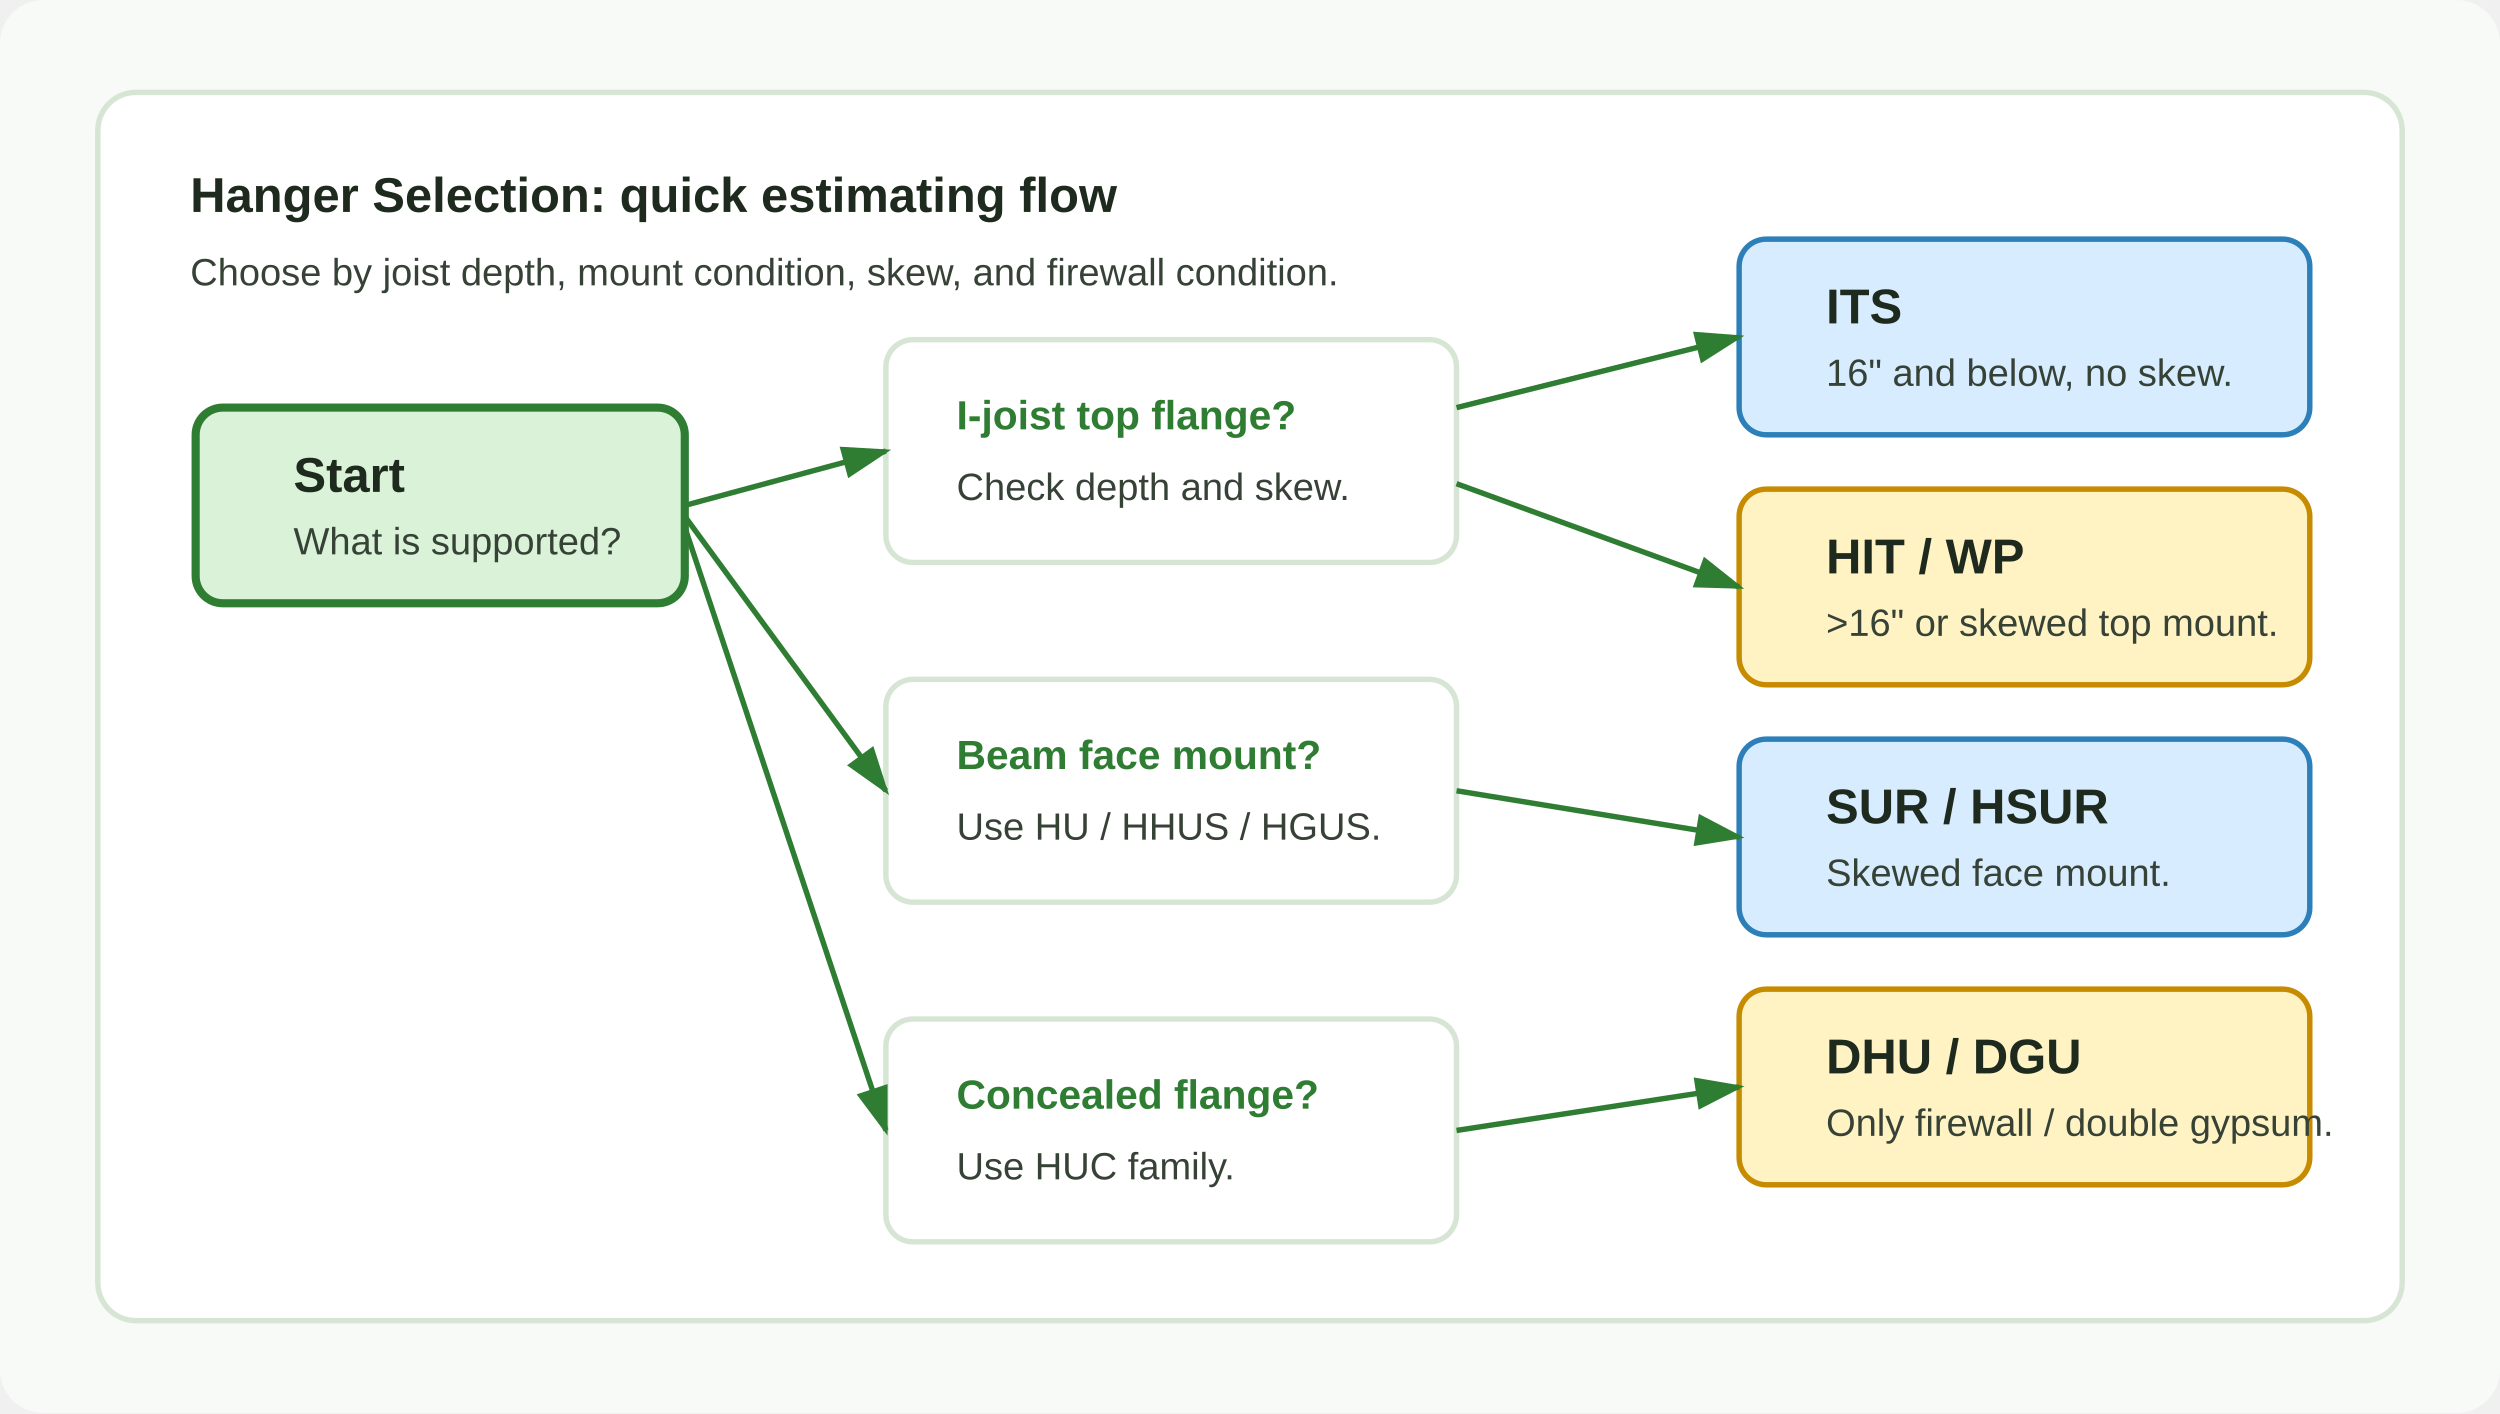
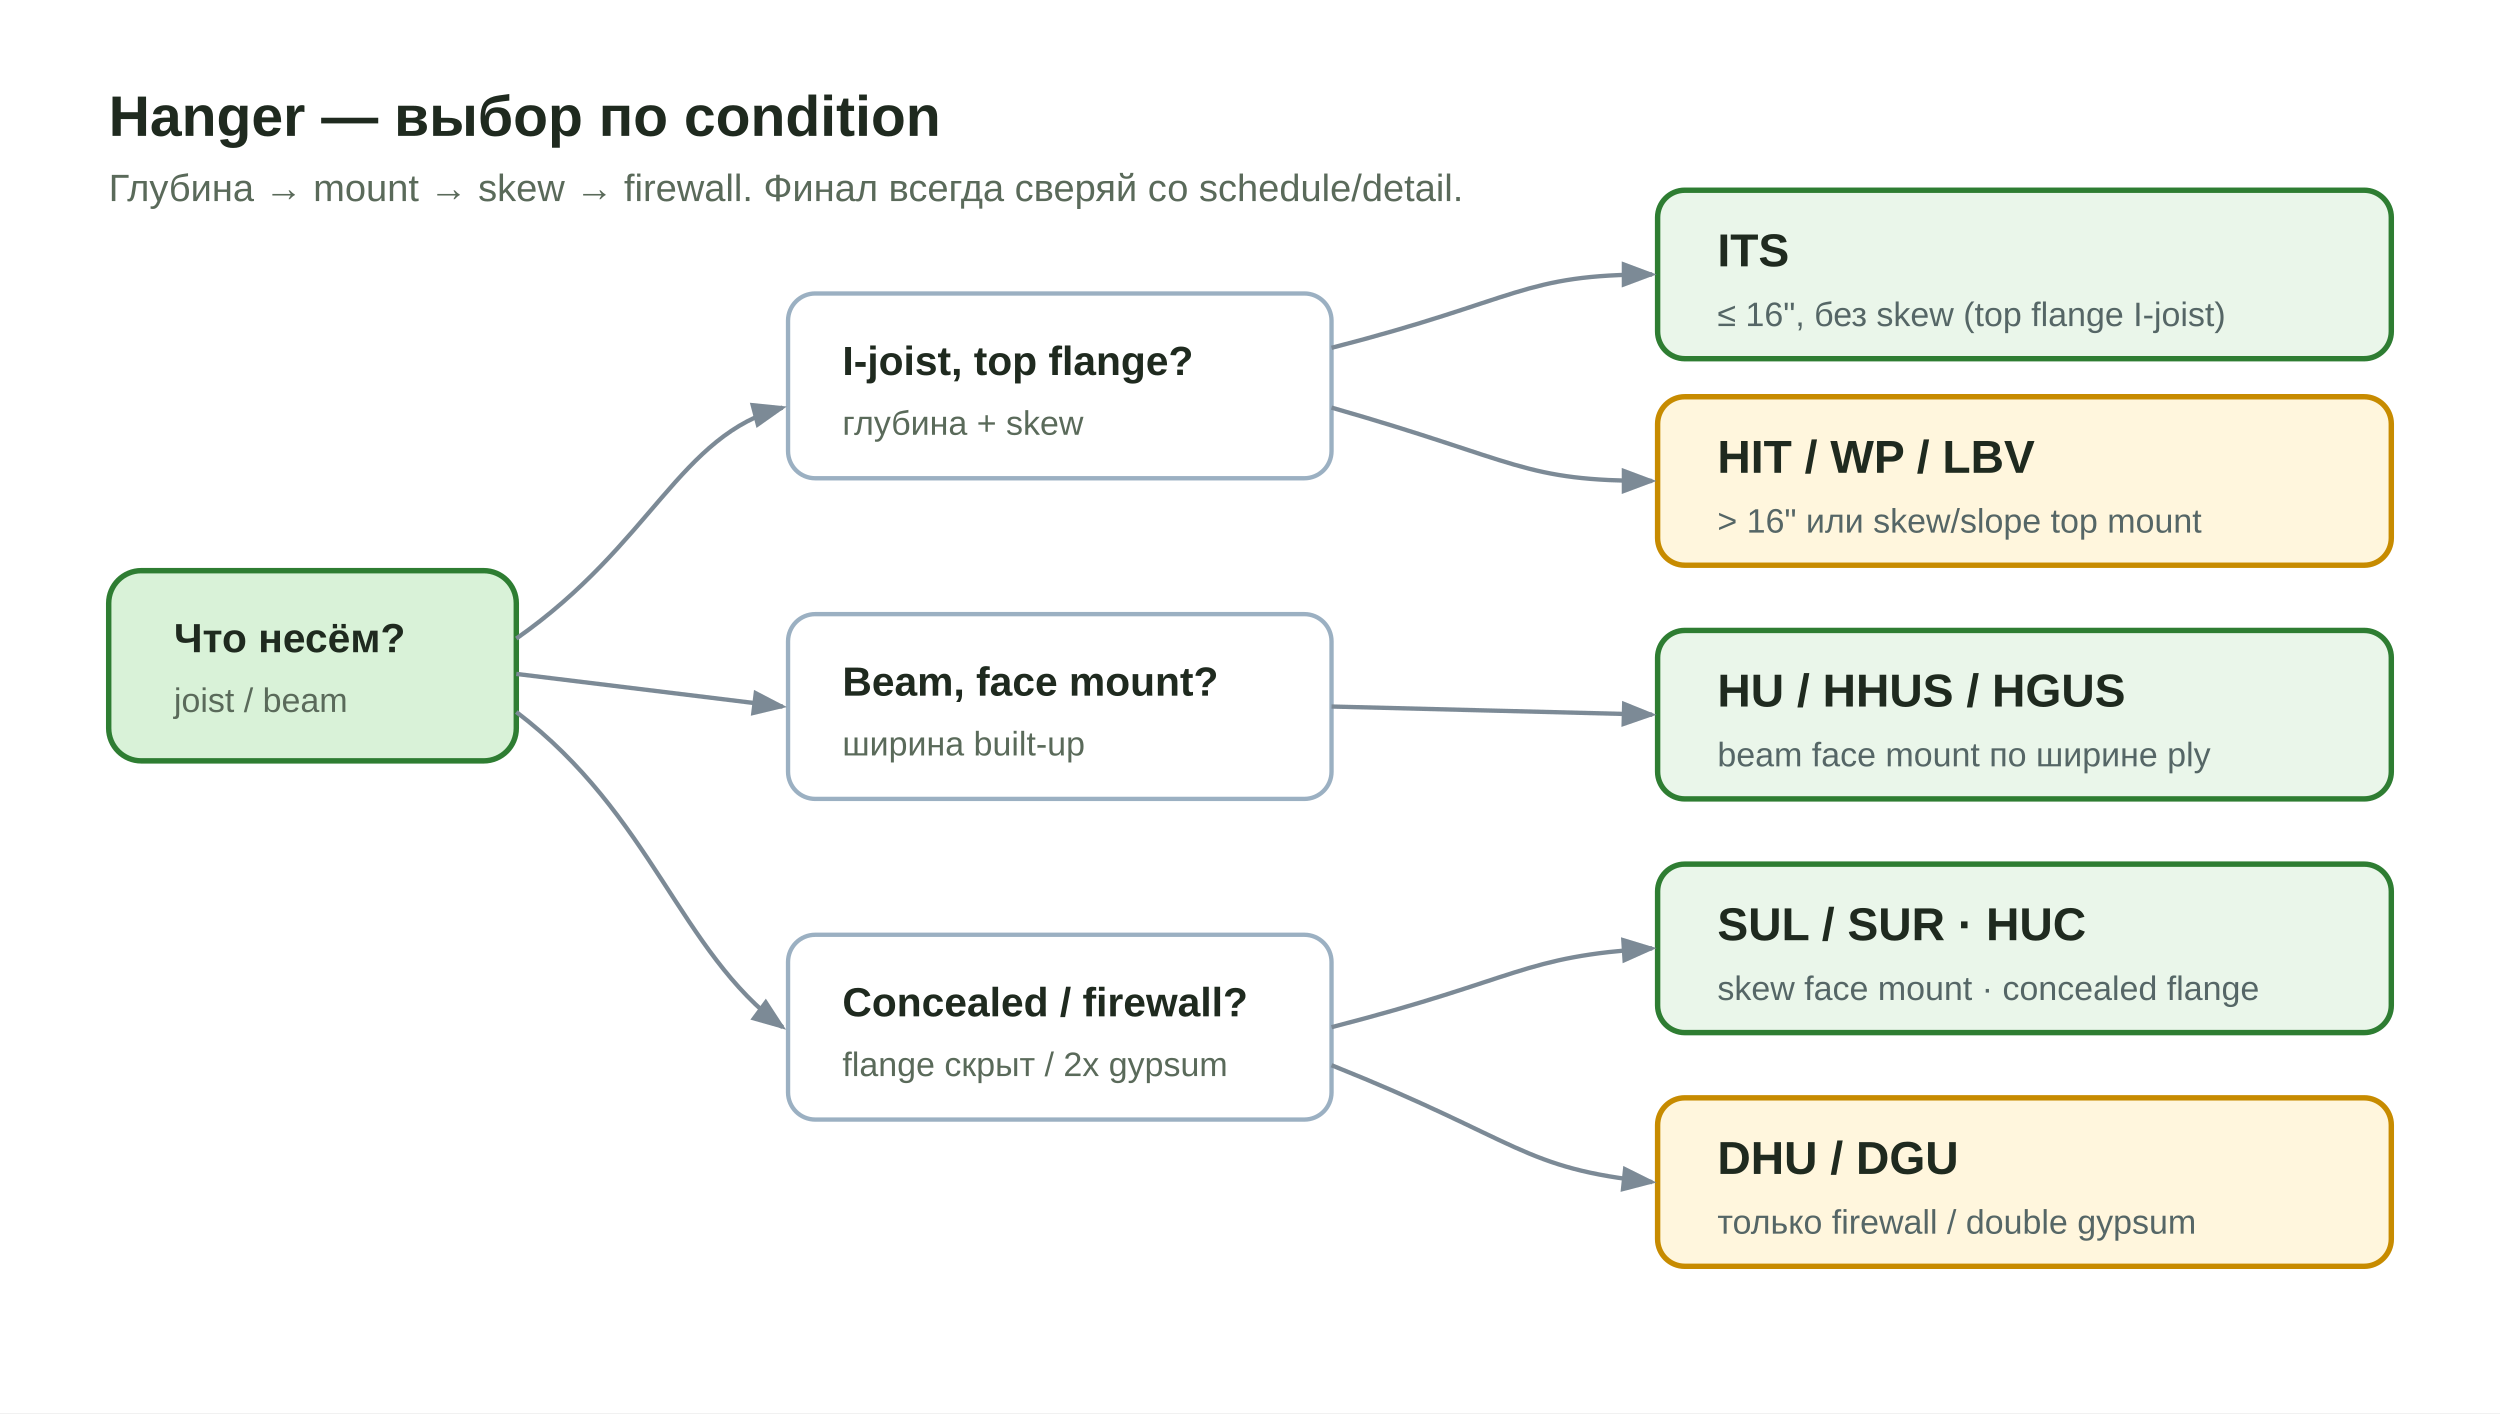
<svg xmlns="http://www.w3.org/2000/svg" viewBox="0 0 920 520" role="img" aria-labelledby="title desc">
  <defs>
-     <marker id="arrow" markerWidth="10" markerHeight="10" refX="8" refY="3" orient="auto" markerUnits="strokeWidth">
-       <path d="M0,0 L0,6 L9,3 z" fill="#2e7d32" />
+     <marker id="arrow" markerWidth="9" markerHeight="9" refX="7" refY="3" orient="auto" markerUnits="strokeWidth">
+       <path d="M0,0 L0,6 L8,3 z" fill="#7c8a96" />
    </marker>
    <style>
-       .bg{fill:#f8faf8}.card{fill:#fff;stroke:#d7e5d4;stroke-width:2}.good{fill:#d9f2d8;stroke:#2e7d32;stroke-width:3}
-       .warn{fill:#fff3c4;stroke:#c78b00;stroke-width:2}.blue{fill:#d8ecff;stroke:#2c7fb8;stroke-width:2}
-       .label{font:700 18px Arial, sans-serif;fill:#1f2a1f}.small{font:14px Arial, sans-serif;fill:#374237}
-       .choice{font:700 15px Arial, sans-serif;fill:#2e7d32}.line{stroke:#2e7d32;stroke-width:2;marker-end:url(#arrow)}
+       .ttl{font:700 21px "Segoe UI",Arial,sans-serif;fill:#1f2a1f}
+       .sub{font:400 14px "Segoe UI",Arial,sans-serif;fill:#5a6a5a}
+       .q{font:700 15px "Segoe UI",Arial,sans-serif;fill:#1f2a1f}
+       .qs{font:400 12.5px "Segoe UI",Arial,sans-serif;fill:#5a6a5a}
+       .code{font:700 17px "Segoe UI",Arial,sans-serif;fill:#1f2a1f}
+       .cs{font:400 12.5px "Segoe UI",Arial,sans-serif;fill:#566}
+       .flow{stroke:#7c8a96;stroke-width:1.6;fill:none;marker-end:url(#arrow)}
+       .start{fill:#d9f2d8;stroke:#2e7d32;stroke-width:2}
+       .qbox{fill:#ffffff;stroke:#9bb0c2;stroke-width:1.6}
+       .ok{fill:#eaf6ea;stroke:#2e7d32;stroke-width:2}
+       .warn{fill:#fff6dd;stroke:#c78b00;stroke-width:2}
    </style>
  </defs>
-   <rect class="bg" width="920" height="520" rx="16" />
-   <rect class="card" x="36" y="34" width="848" height="452" rx="14" />
-   <text class="label" x="70" y="78">Hanger Selection: quick estimating flow</text>
-   <text class="small" x="70" y="105">Choose by joist depth, mount condition, skew, and firewall condition.</text>
-   <rect class="good" x="72" y="150" width="180" height="72" rx="10" />
-   <text class="label" x="108" y="181">Start</text>
-   <text class="small" x="108" y="204">What is supported?</text>
-   <rect class="card" x="326" y="125" width="210" height="82" rx="10" />
-   <text class="choice" x="352" y="158">I-joist top flange?</text>
-   <text class="small" x="352" y="184">Check depth and skew.</text>
-   <rect class="card" x="326" y="250" width="210" height="82" rx="10" />
-   <text class="choice" x="352" y="283">Beam face mount?</text>
-   <text class="small" x="352" y="309">Use HU / HHUS / HGUS.</text>
-   <rect class="card" x="326" y="375" width="210" height="82" rx="10" />
-   <text class="choice" x="352" y="408">Concealed flange?</text>
-   <text class="small" x="352" y="434">Use HUC family.</text>
-   <rect class="blue" x="640" y="88" width="210" height="72" rx="10" />
-   <text class="label" x="672" y="119">ITS</text>
-   <text class="small" x="672" y="142">16" and below, no skew.</text>
-   <rect class="warn" x="640" y="180" width="210" height="72" rx="10" />
-   <text class="label" x="672" y="211">HIT / WP</text>
-   <text class="small" x="672" y="234">&gt;16" or skewed top mount.</text>
-   <rect class="blue" x="640" y="272" width="210" height="72" rx="10" />
-   <text class="label" x="672" y="303">SUR / HSUR</text>
-   <text class="small" x="672" y="326">Skewed face mount.</text>
-   <rect class="warn" x="640" y="364" width="210" height="72" rx="10" />
-   <text class="label" x="672" y="395">DHU / DGU</text>
-   <text class="small" x="672" y="418">Only firewall / double gypsum.</text>
-   <line class="line" x1="252" y1="186" x2="326" y2="166" />
-   <line class="line" x1="252" y1="190" x2="326" y2="291" />
-   <line class="line" x1="252" y1="194" x2="326" y2="416" />
-   <line class="line" x1="536" y1="150" x2="640" y2="124" />
-   <line class="line" x1="536" y1="178" x2="640" y2="216" />
-   <line class="line" x1="536" y1="291" x2="640" y2="308" />
-   <line class="line" x1="536" y1="416" x2="640" y2="400" />
+   <rect width="920" height="520" fill="#ffffff" />
+   <text class="ttl" x="40" y="50">Hanger — выбор по condition</text>
+   <text class="sub" x="40" y="74">Глубина → mount → skew → firewall. Финал всегда сверяй со schedule/detail.</text>
+   <rect class="start" x="40" y="210" width="150" height="70" rx="12" />
+   <text class="q" x="64" y="240">Что несём?</text>
+   <text class="qs" x="64" y="262">joist / beam</text>
+   <rect class="qbox" x="290" y="108" width="200" height="68" rx="10" />
+   <text class="q" x="310" y="138">I-joist, top flange?</text>
+   <text class="qs" x="310" y="160">глубина + skew</text>
+   <rect class="qbox" x="290" y="226" width="200" height="68" rx="10" />
+   <text class="q" x="310" y="256">Beam, face mount?</text>
+   <text class="qs" x="310" y="278">ширина built-up</text>
+   <rect class="qbox" x="290" y="344" width="200" height="68" rx="10" />
+   <text class="q" x="310" y="374">Concealed / firewall?</text>
+   <text class="qs" x="310" y="396">flange скрыт / 2x gypsum</text>
+   <rect class="ok" x="610" y="70" width="270" height="62" rx="10" />
+   <text class="code" x="632" y="98">ITS</text>
+   <text class="cs" x="632" y="120">≤ 16", без skew (top flange I-joist)</text>
+   <rect class="warn" x="610" y="146" width="270" height="62" rx="10" />
+   <text class="code" x="632" y="174">HIT / WP / LBV</text>
+   <text class="cs" x="632" y="196">&gt; 16" или skew/slope top mount</text>
+   <rect class="ok" x="610" y="232" width="270" height="62" rx="10" />
+   <text class="code" x="632" y="260">HU / HHUS / HGUS</text>
+   <text class="cs" x="632" y="282">beam face mount по ширине ply</text>
+   <rect class="ok" x="610" y="318" width="270" height="62" rx="10" />
+   <text class="code" x="632" y="346">SUL / SUR · HUC</text>
+   <text class="cs" x="632" y="368">skew face mount · concealed flange</text>
+   <rect class="warn" x="610" y="404" width="270" height="62" rx="10" />
+   <text class="code" x="632" y="432">DHU / DGU</text>
+   <text class="cs" x="632" y="454">только firewall / double gypsum</text>
+   <path class="flow" d="M190,235 C240,200 250,160 288,150" />
+   <path class="flow" d="M190,248 L288,260" />
+   <path class="flow" d="M190,262 C240,300 250,350 288,378" />
+   <path class="flow" d="M490,128 C560,110 560,101 608,101" />
+   <path class="flow" d="M490,150 C560,170 560,177 608,177" />
+   <path class="flow" d="M490,260 L608,263" />
+   <path class="flow" d="M490,378 C560,360 560,352 608,349" />
+   <path class="flow" d="M490,392 C560,420 560,430 608,435" />
</svg>
